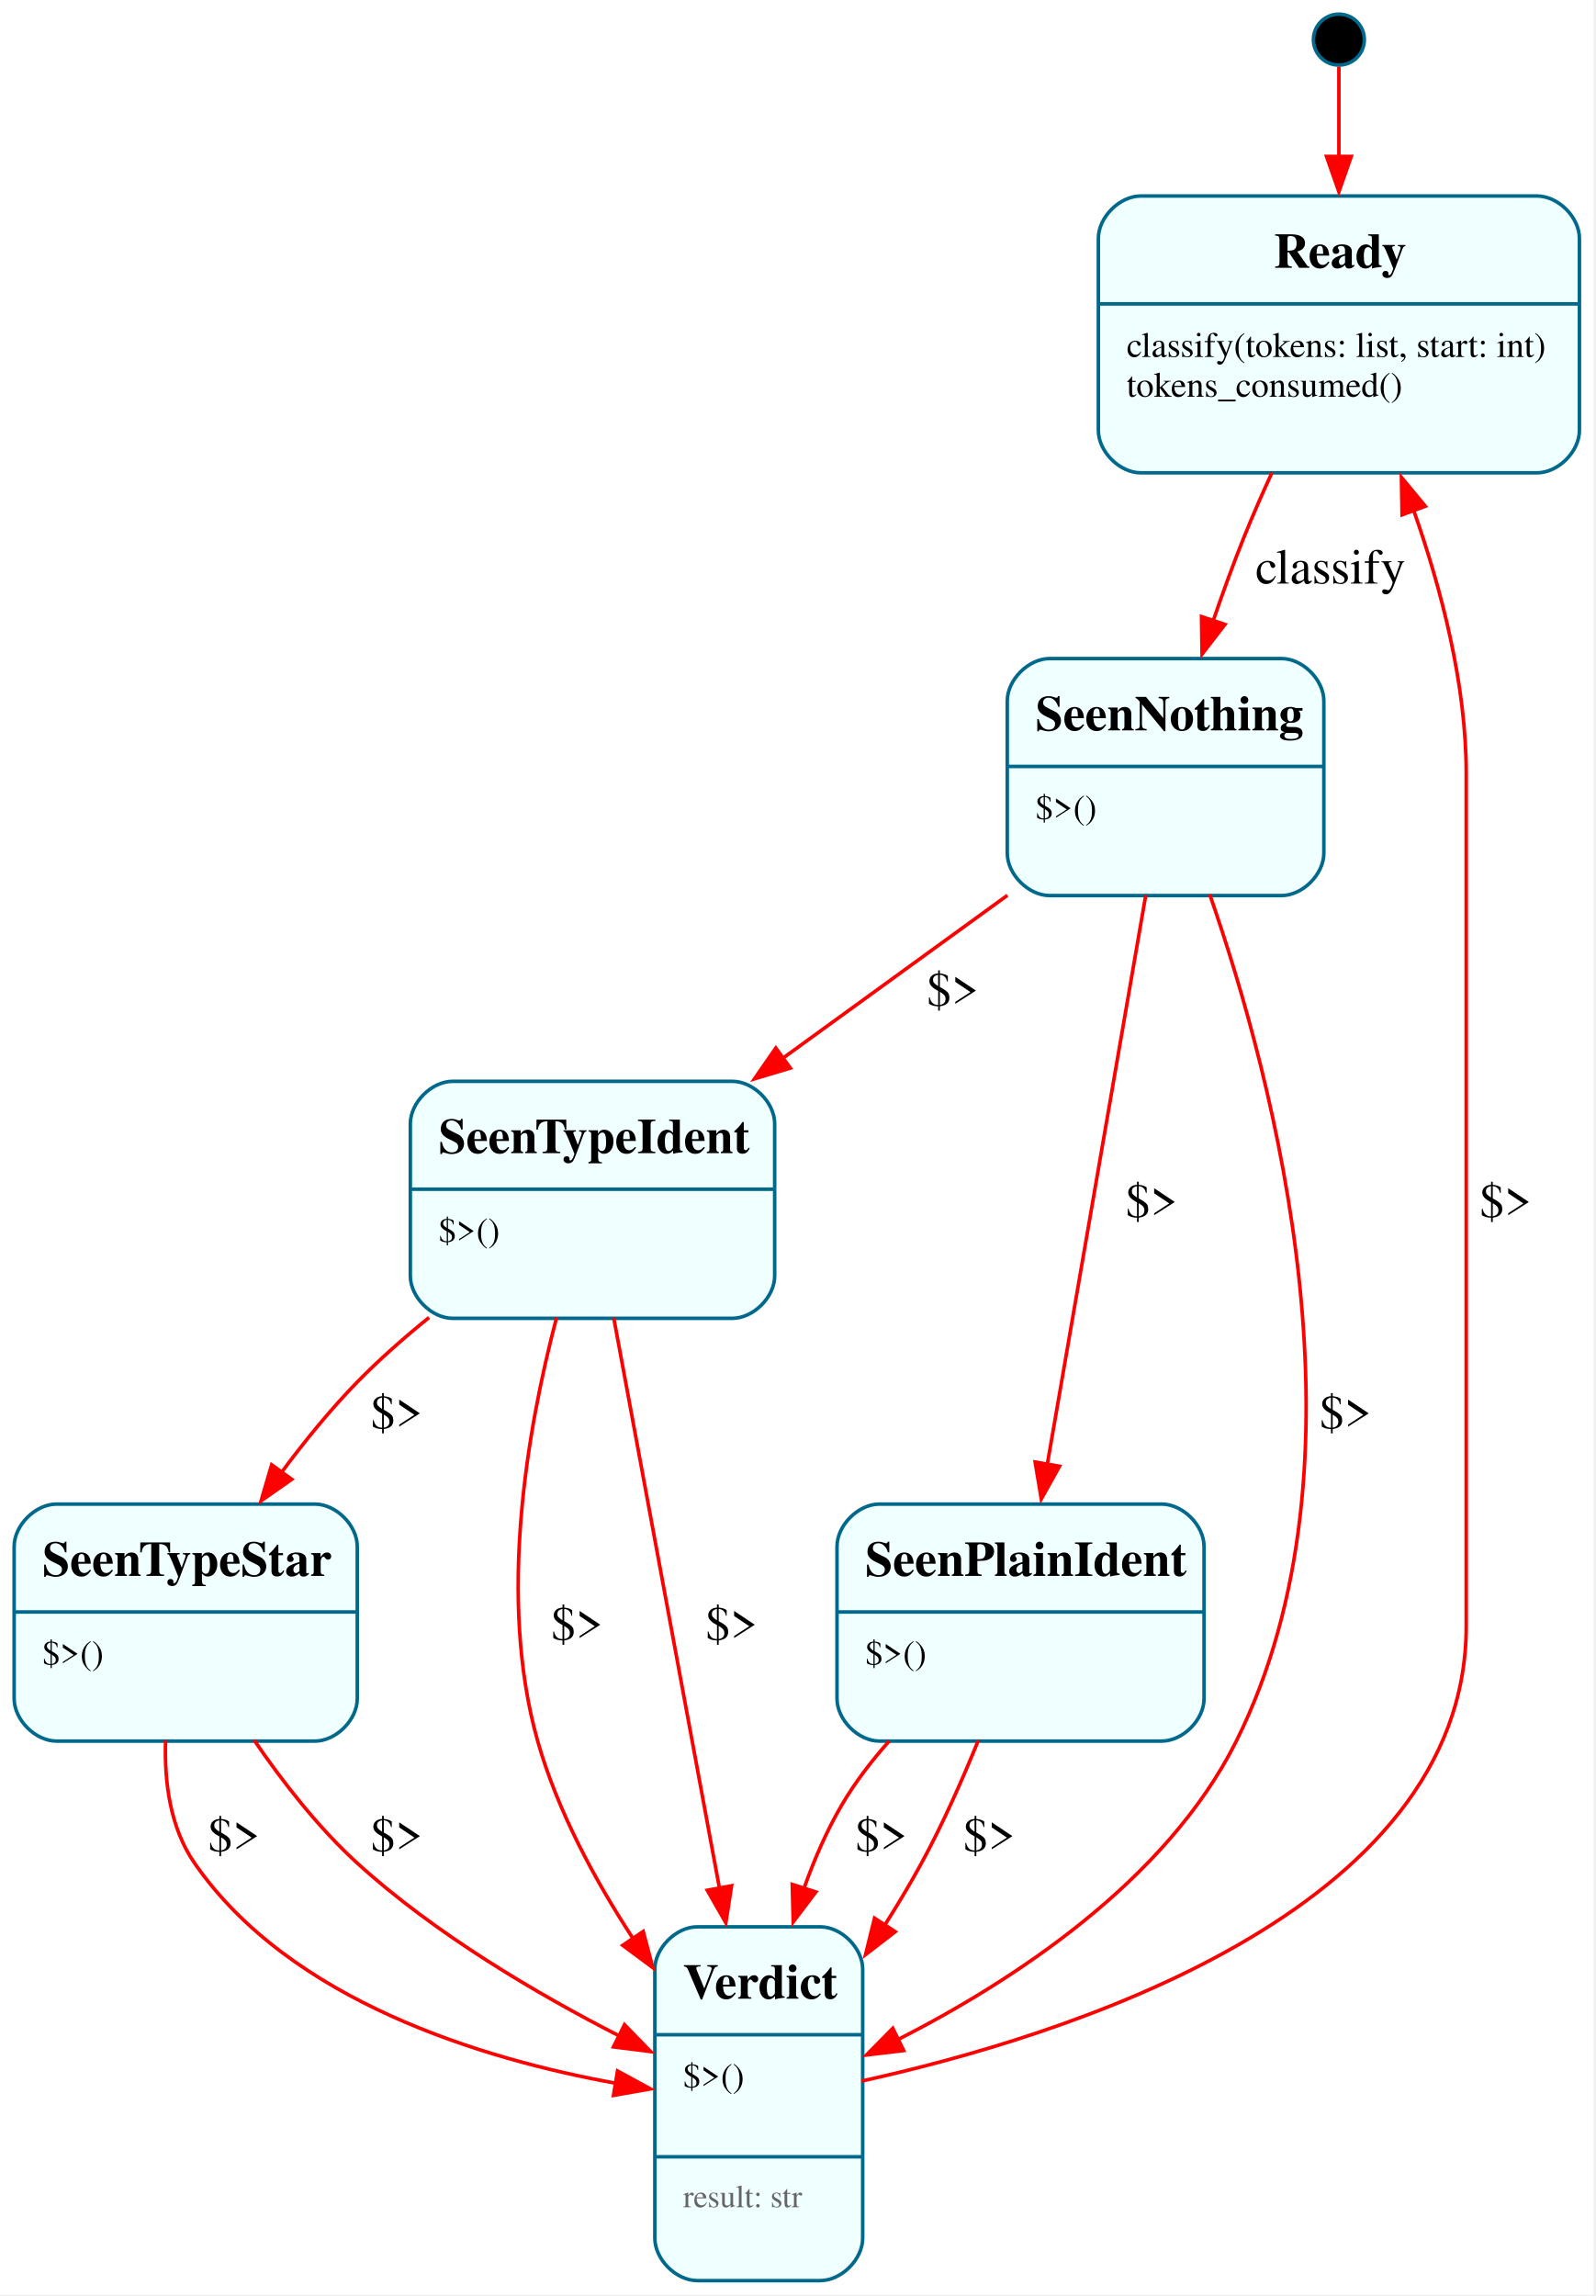
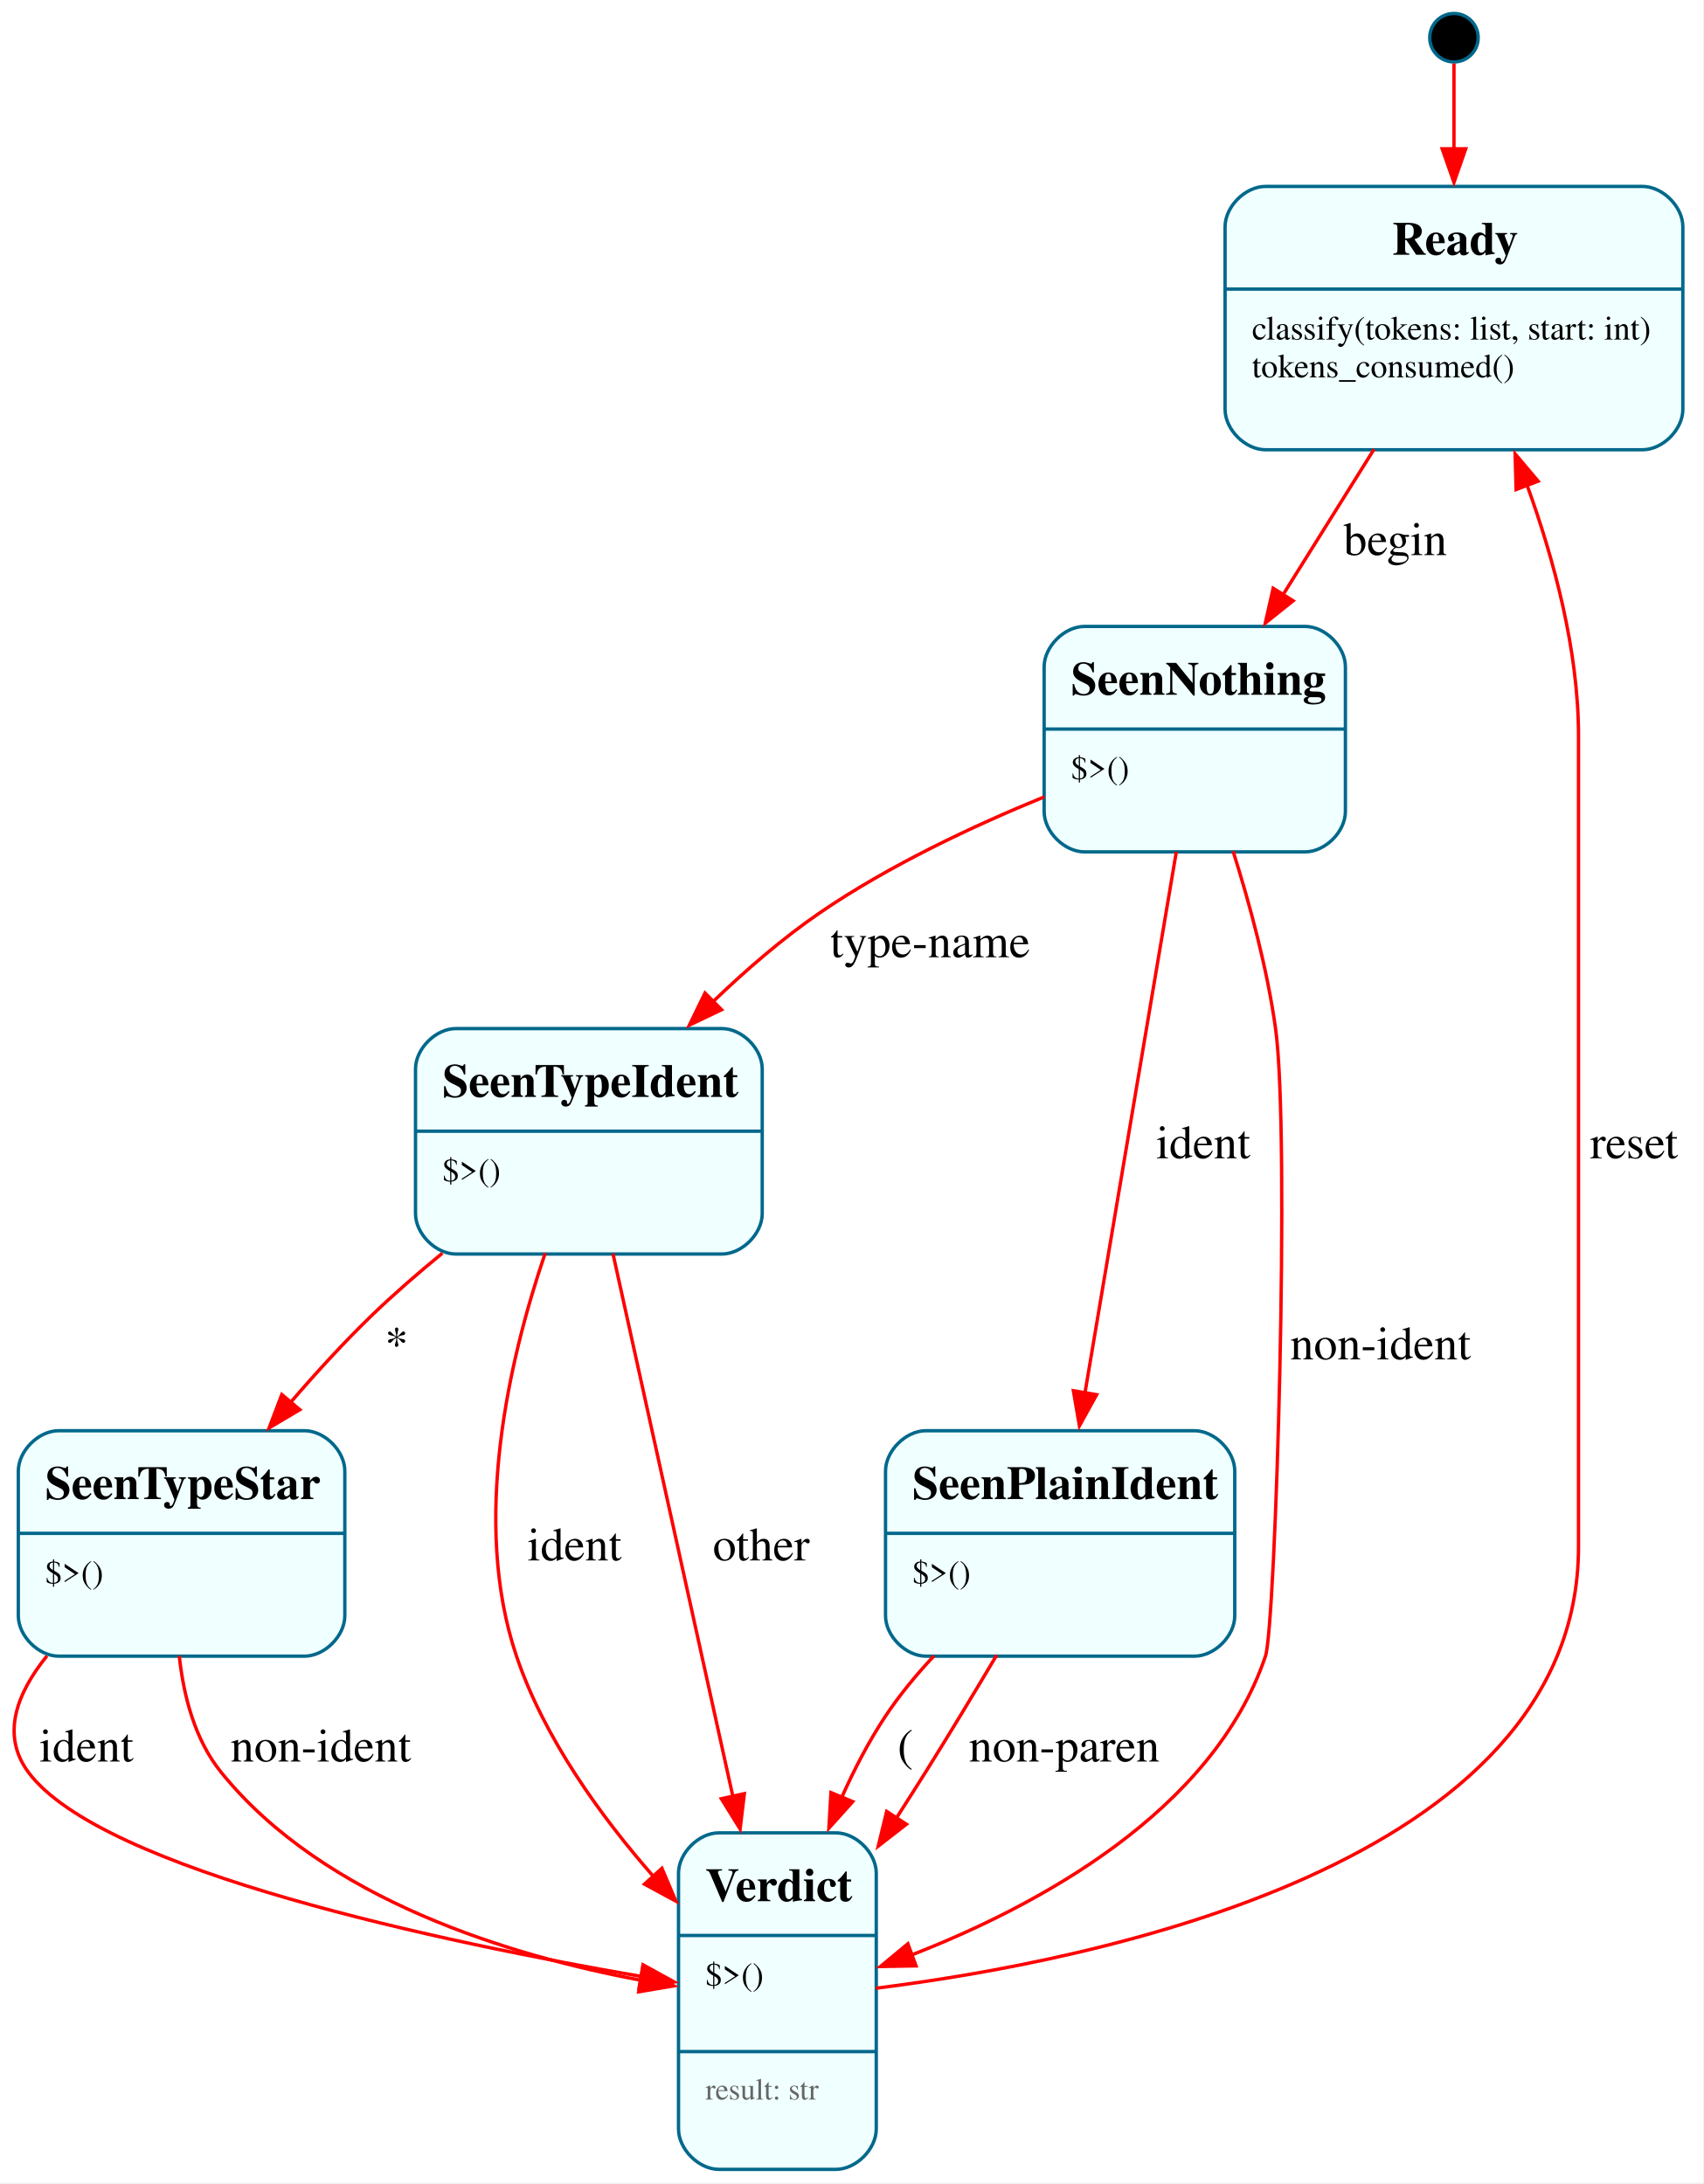
- <svg xmlns="http://www.w3.org/2000/svg" width="451pt" height="649pt" viewBox="0.00 0.00 451.00 649.00">
+ <svg xmlns="http://www.w3.org/2000/svg" width="506pt" height="649pt" viewBox="0.00 0.00 506.00 649.00">
  <g id="graph0" class="graph" transform="scale(1 1) rotate(0) translate(4 644.65)">
-     <polygon fill="white" stroke="none" points="-4,4 -4,-644.65 446.5,-644.65 446.5,4 -4,4" />
+     <polygon fill="white" stroke="none" points="-4,4 -4,-644.65 501.94,-644.65 501.94,4 -4,4" />
    <g id="node1" class="node">
-       <ellipse fill="black" stroke="#00688b" cx="374.5" cy="-633.45" rx="7.2" ry="7.2" />
+       <ellipse fill="black" stroke="#00688b" cx="427.94" cy="-633.45" rx="7.2" ry="7.2" />
    </g>
    <g id="node2" class="node">
-       <path fill="azure" stroke="none" d="M430.5,-589.25C430.5,-589.25 318.5,-589.25 318.5,-589.25 312.5,-589.25 306.5,-583.25 306.5,-577.25 306.5,-577.25 306.5,-523 306.5,-523 306.5,-517 312.5,-511 318.5,-511 318.5,-511 430.5,-511 430.5,-511 436.5,-511 442.5,-517 442.5,-523 442.5,-523 442.5,-577.25 442.5,-577.25 442.5,-583.25 436.5,-589.25 430.5,-589.25" />
-       <text xml:space="preserve" text-anchor="start" x="356.12" y="-568.95" font-family="Times,serif" font-weight="bold" font-size="14.00">Ready</text>
-       <text xml:space="preserve" text-anchor="start" x="314.5" y="-543.75" font-family="Times,serif" font-size="10.00">classify(tokens: list, start: int)</text>
-       <text xml:space="preserve" text-anchor="start" x="314.5" y="-532.5" font-family="Times,serif" font-size="10.00">tokens_consumed()</text>
-       <text xml:space="preserve" text-anchor="start" x="361" y="-521.25" font-family="Times,serif" font-size="10.00">            </text>
-       <polygon fill="#00688b" stroke="#00688b" points="306.5,-558.75 306.5,-558.75 442.5,-558.75 442.5,-558.75 306.5,-558.75" />
-       <path fill="none" stroke="#00688b" d="M318.5,-511C318.5,-511 430.5,-511 430.5,-511 436.5,-511 442.5,-517 442.5,-523 442.5,-523 442.5,-577.25 442.5,-577.25 442.5,-583.25 436.5,-589.25 430.5,-589.25 430.5,-589.25 318.5,-589.25 318.5,-589.25 312.5,-589.25 306.5,-583.25 306.5,-577.25 306.5,-577.25 306.5,-523 306.5,-523 306.5,-517 312.5,-511 318.5,-511" />
+       <path fill="azure" stroke="none" d="M483.94,-589.25C483.94,-589.25 371.94,-589.25 371.94,-589.25 365.94,-589.25 359.94,-583.25 359.94,-577.25 359.94,-577.25 359.94,-523 359.94,-523 359.94,-517 365.94,-511 371.94,-511 371.94,-511 483.94,-511 483.94,-511 489.94,-511 495.94,-517 495.94,-523 495.94,-523 495.94,-577.25 495.94,-577.25 495.94,-583.25 489.94,-589.25 483.94,-589.25" />
+       <text xml:space="preserve" text-anchor="start" x="409.57" y="-568.95" font-family="Times,serif" font-weight="bold" font-size="14.00">Ready</text>
+       <text xml:space="preserve" text-anchor="start" x="367.94" y="-543.75" font-family="Times,serif" font-size="10.00">classify(tokens: list, start: int)</text>
+       <text xml:space="preserve" text-anchor="start" x="367.94" y="-532.5" font-family="Times,serif" font-size="10.00">tokens_consumed()</text>
+       <text xml:space="preserve" text-anchor="start" x="414.44" y="-521.25" font-family="Times,serif" font-size="10.00">            </text>
+       <polygon fill="#00688b" stroke="#00688b" points="359.94,-558.75 359.94,-558.75 495.94,-558.75 495.94,-558.75 359.94,-558.75" />
+       <path fill="none" stroke="#00688b" d="M371.94,-511C371.94,-511 483.94,-511 483.94,-511 489.94,-511 495.94,-517 495.94,-523 495.94,-523 495.94,-577.25 495.94,-577.25 495.94,-583.25 489.94,-589.25 483.94,-589.25 483.94,-589.25 371.94,-589.25 371.94,-589.25 365.94,-589.25 359.94,-583.25 359.94,-577.25 359.94,-577.25 359.94,-523 359.94,-523 359.94,-517 365.94,-511 371.94,-511" />
    </g>
    <g id="edge1" class="edge">
-       <path fill="none" stroke="red" d="M374.5,-625.79C374.5,-619.78 374.5,-610.32 374.5,-600.13" />
-       <polygon fill="red" stroke="red" points="378,-600.44 374.5,-590.44 371,-600.44 378,-600.44" />
+       <path fill="none" stroke="red" d="M427.94,-625.79C427.94,-619.78 427.94,-610.32 427.94,-600.13" />
+       <polygon fill="red" stroke="red" points="431.44,-600.44 427.94,-590.44 424.44,-600.44 431.44,-600.44" />
    </g>
    <g id="node3" class="node">
-       <path fill="azure" stroke="none" d="M358.25,-458.5C358.25,-458.5 292.75,-458.5 292.75,-458.5 286.75,-458.5 280.75,-452.5 280.75,-446.5 280.75,-446.5 280.75,-403.5 280.75,-403.5 280.75,-397.5 286.75,-391.5 292.75,-391.5 292.75,-391.5 358.25,-391.5 358.25,-391.5 364.25,-391.5 370.25,-397.5 370.25,-403.5 370.25,-403.5 370.25,-446.5 370.25,-446.5 370.25,-452.5 364.25,-458.5 358.25,-458.5" />
-       <text xml:space="preserve" text-anchor="start" x="288.75" y="-438.2" font-family="Times,serif" font-weight="bold" font-size="14.00">SeenNothing</text>
-       <text xml:space="preserve" text-anchor="start" x="288.75" y="-413" font-family="Times,serif" font-size="10.00">$&gt;()</text>
-       <text xml:space="preserve" text-anchor="start" x="288.75" y="-401.75" font-family="Times,serif" font-size="10.00">            </text>
-       <polygon fill="#00688b" stroke="#00688b" points="280.75,-428 280.75,-428 370.25,-428 370.25,-428 280.75,-428" />
-       <path fill="none" stroke="#00688b" d="M292.75,-391.5C292.75,-391.5 358.25,-391.5 358.25,-391.5 364.25,-391.5 370.25,-397.5 370.25,-403.5 370.25,-403.5 370.25,-446.5 370.25,-446.5 370.25,-452.5 364.25,-458.5 358.25,-458.5 358.25,-458.5 292.75,-458.5 292.75,-458.5 286.75,-458.5 280.75,-452.5 280.75,-446.5 280.75,-446.5 280.75,-403.5 280.75,-403.5 280.75,-397.5 286.75,-391.5 292.75,-391.5" />
+       <path fill="azure" stroke="none" d="M383.69,-458.5C383.69,-458.5 318.19,-458.5 318.19,-458.5 312.19,-458.5 306.19,-452.5 306.19,-446.5 306.19,-446.5 306.19,-403.5 306.19,-403.5 306.19,-397.5 312.19,-391.5 318.19,-391.5 318.19,-391.5 383.69,-391.5 383.69,-391.5 389.69,-391.5 395.69,-397.5 395.69,-403.5 395.69,-403.5 395.69,-446.5 395.69,-446.5 395.69,-452.5 389.69,-458.5 383.69,-458.5" />
+       <text xml:space="preserve" text-anchor="start" x="314.19" y="-438.2" font-family="Times,serif" font-weight="bold" font-size="14.00">SeenNothing</text>
+       <text xml:space="preserve" text-anchor="start" x="314.19" y="-413" font-family="Times,serif" font-size="10.00">$&gt;()</text>
+       <text xml:space="preserve" text-anchor="start" x="314.19" y="-401.75" font-family="Times,serif" font-size="10.00">            </text>
+       <polygon fill="#00688b" stroke="#00688b" points="306.19,-428 306.19,-428 395.69,-428 395.69,-428 306.19,-428" />
+       <path fill="none" stroke="#00688b" d="M318.19,-391.5C318.19,-391.5 383.69,-391.5 383.69,-391.5 389.69,-391.5 395.69,-397.5 395.69,-403.5 395.69,-403.5 395.69,-446.5 395.69,-446.5 395.69,-452.5 389.69,-458.5 383.69,-458.5 383.69,-458.5 318.19,-458.5 318.19,-458.5 312.19,-458.5 306.19,-452.5 306.19,-446.5 306.19,-446.5 306.19,-403.5 306.19,-403.5 306.19,-397.5 312.19,-391.5 318.19,-391.5" />
    </g>
    <g id="edge2" class="edge">
-       <path fill="none" stroke="red" d="M355.58,-511.06C352.83,-505.07 350.13,-498.91 347.75,-493 344.67,-485.34 341.66,-477.07 338.92,-469.04" />
-       <polygon fill="red" stroke="red" points="342.3,-468.14 335.82,-459.76 335.66,-470.36 342.3,-468.14" />
-       <text xml:space="preserve" text-anchor="middle" x="372.12" y="-479.7" font-family="Times,serif" font-size="14.00"> classify </text>
+       <path fill="none" stroke="red" d="M404.21,-511.18C395.59,-497.4 385.81,-481.76 377.01,-467.68" />
+       <polygon fill="red" stroke="red" points="380.16,-466.12 371.89,-459.5 374.23,-469.84 380.16,-466.12" />
+       <text xml:space="preserve" text-anchor="middle" x="410.5" y="-479.7" font-family="Times,serif" font-size="14.00"> begin </text>
    </g>
    <g id="node4" class="node">
-       <path fill="azure" stroke="none" d="M203,-339C203,-339 124,-339 124,-339 118,-339 112,-333 112,-327 112,-327 112,-284 112,-284 112,-278 118,-272 124,-272 124,-272 203,-272 203,-272 209,-272 215,-278 215,-284 215,-284 215,-327 215,-327 215,-333 209,-339 203,-339" />
-       <text xml:space="preserve" text-anchor="start" x="120" y="-318.7" font-family="Times,serif" font-weight="bold" font-size="14.00">SeenTypeIdent</text>
-       <text xml:space="preserve" text-anchor="start" x="120" y="-293.5" font-family="Times,serif" font-size="10.00">$&gt;()</text>
-       <text xml:space="preserve" text-anchor="start" x="120" y="-282.25" font-family="Times,serif" font-size="10.00">            </text>
-       <polygon fill="#00688b" stroke="#00688b" points="112,-308.5 112,-308.5 215,-308.5 215,-308.5 112,-308.5" />
-       <path fill="none" stroke="#00688b" d="M124,-272C124,-272 203,-272 203,-272 209,-272 215,-278 215,-284 215,-284 215,-327 215,-327 215,-333 209,-339 203,-339 203,-339 124,-339 124,-339 118,-339 112,-333 112,-327 112,-327 112,-284 112,-284 112,-278 118,-272 124,-272" />
+       <path fill="azure" stroke="none" d="M210.44,-339C210.44,-339 131.44,-339 131.44,-339 125.44,-339 119.44,-333 119.44,-327 119.44,-327 119.44,-284 119.44,-284 119.44,-278 125.44,-272 131.44,-272 131.44,-272 210.44,-272 210.44,-272 216.44,-272 222.44,-278 222.44,-284 222.44,-284 222.44,-327 222.44,-327 222.44,-333 216.44,-339 210.44,-339" />
+       <text xml:space="preserve" text-anchor="start" x="127.44" y="-318.7" font-family="Times,serif" font-weight="bold" font-size="14.00">SeenTypeIdent</text>
+       <text xml:space="preserve" text-anchor="start" x="127.44" y="-293.5" font-family="Times,serif" font-size="10.00">$&gt;()</text>
+       <text xml:space="preserve" text-anchor="start" x="127.44" y="-282.25" font-family="Times,serif" font-size="10.00">            </text>
+       <polygon fill="#00688b" stroke="#00688b" points="119.44,-308.5 119.44,-308.5 222.44,-308.5 222.44,-308.5 119.44,-308.5" />
+       <path fill="none" stroke="#00688b" d="M131.44,-272C131.44,-272 210.44,-272 210.44,-272 216.44,-272 222.44,-278 222.44,-284 222.44,-284 222.44,-327 222.44,-327 222.44,-333 216.44,-339 210.44,-339 210.44,-339 131.44,-339 131.44,-339 125.44,-339 119.44,-333 119.44,-327 119.44,-327 119.44,-284 119.44,-284 119.44,-278 125.44,-272 131.44,-272" />
    </g>
    <g id="edge3" class="edge">
-       <path fill="none" stroke="red" d="M280.8,-391.58C261.15,-377.33 237.9,-360.46 217.3,-345.52" />
-       <polygon fill="red" stroke="red" points="219.43,-342.74 209.28,-339.7 215.32,-348.41 219.43,-342.74" />
-       <text xml:space="preserve" text-anchor="middle" x="265.45" y="-360.2" font-family="Times,serif" font-size="14.00"> $&gt; </text>
+       <path fill="none" stroke="red" d="M306.29,-407.88C285.18,-399.25 260.18,-387.5 239.69,-373.5 228.51,-365.86 217.5,-356.32 207.68,-346.86" />
+       <polygon fill="red" stroke="red" points="210.37,-344.6 200.81,-340.04 205.44,-349.57 210.37,-344.6" />
+       <text xml:space="preserve" text-anchor="middle" x="272.32" y="-360.2" font-family="Times,serif" font-size="14.00"> type-name </text>
    </g>
    <g id="node6" class="node">
-       <path fill="azure" stroke="none" d="M324.38,-219.5C324.38,-219.5 244.62,-219.5 244.62,-219.5 238.62,-219.5 232.62,-213.5 232.62,-207.5 232.62,-207.5 232.62,-164.5 232.62,-164.5 232.62,-158.5 238.62,-152.5 244.62,-152.5 244.62,-152.5 324.38,-152.5 324.38,-152.5 330.38,-152.5 336.38,-158.5 336.38,-164.5 336.38,-164.5 336.38,-207.5 336.38,-207.5 336.38,-213.5 330.38,-219.5 324.38,-219.5" />
-       <text xml:space="preserve" text-anchor="start" x="240.62" y="-199.2" font-family="Times,serif" font-weight="bold" font-size="14.00">SeenPlainIdent</text>
-       <text xml:space="preserve" text-anchor="start" x="240.62" y="-174" font-family="Times,serif" font-size="10.00">$&gt;()</text>
-       <text xml:space="preserve" text-anchor="start" x="240.62" y="-162.75" font-family="Times,serif" font-size="10.00">            </text>
-       <polygon fill="#00688b" stroke="#00688b" points="232.62,-189 232.62,-189 336.38,-189 336.38,-189 232.62,-189" />
-       <path fill="none" stroke="#00688b" d="M244.62,-152.5C244.62,-152.5 324.38,-152.5 324.38,-152.5 330.38,-152.5 336.38,-158.5 336.38,-164.5 336.38,-164.5 336.38,-207.5 336.38,-207.5 336.38,-213.5 330.38,-219.5 324.38,-219.5 324.38,-219.5 244.62,-219.5 244.62,-219.5 238.62,-219.5 232.62,-213.5 232.62,-207.5 232.62,-207.5 232.62,-164.5 232.62,-164.5 232.62,-158.5 238.62,-152.5 244.62,-152.5" />
+       <path fill="azure" stroke="none" d="M350.82,-219.5C350.82,-219.5 271.07,-219.5 271.07,-219.5 265.07,-219.5 259.07,-213.5 259.07,-207.5 259.07,-207.5 259.07,-164.5 259.07,-164.5 259.07,-158.5 265.07,-152.5 271.07,-152.5 271.07,-152.5 350.82,-152.5 350.82,-152.5 356.82,-152.5 362.82,-158.5 362.82,-164.5 362.82,-164.5 362.82,-207.5 362.82,-207.5 362.82,-213.5 356.82,-219.5 350.82,-219.5" />
+       <text xml:space="preserve" text-anchor="start" x="267.07" y="-199.2" font-family="Times,serif" font-weight="bold" font-size="14.00">SeenPlainIdent</text>
+       <text xml:space="preserve" text-anchor="start" x="267.07" y="-174" font-family="Times,serif" font-size="10.00">$&gt;()</text>
+       <text xml:space="preserve" text-anchor="start" x="267.07" y="-162.75" font-family="Times,serif" font-size="10.00">            </text>
+       <polygon fill="#00688b" stroke="#00688b" points="259.07,-189 259.07,-189 362.82,-189 362.82,-189 259.07,-189" />
+       <path fill="none" stroke="#00688b" d="M271.07,-152.5C271.07,-152.5 350.82,-152.5 350.82,-152.5 356.82,-152.5 362.82,-158.5 362.82,-164.5 362.82,-164.5 362.82,-207.5 362.82,-207.5 362.82,-213.5 356.82,-219.5 350.82,-219.5 350.82,-219.5 271.07,-219.5 271.07,-219.5 265.07,-219.5 259.07,-213.5 259.07,-207.5 259.07,-207.5 259.07,-164.5 259.07,-164.5 259.07,-158.5 265.07,-152.5 271.07,-152.5" />
    </g>
    <g id="edge4" class="edge">
-       <path fill="none" stroke="red" d="M319.89,-391.54C312.67,-349.82 300.11,-277.22 292.06,-230.68" />
-       <polygon fill="red" stroke="red" points="295.52,-230.19 290.37,-220.94 288.63,-231.39 295.52,-230.19" />
-       <text xml:space="preserve" text-anchor="middle" x="321.66" y="-300.45" font-family="Times,serif" font-size="14.00"> $&gt; </text>
+       <path fill="none" stroke="red" d="M345.46,-391.54C338.42,-349.82 326.17,-277.22 318.31,-230.68" />
+       <polygon fill="red" stroke="red" points="321.79,-230.21 316.67,-220.94 314.88,-231.38 321.79,-230.21" />
+       <text xml:space="preserve" text-anchor="middle" x="353.47" y="-300.45" font-family="Times,serif" font-size="14.00"> ident </text>
    </g>
    <g id="node7" class="node">
-       <path fill="azure" stroke="none" d="M227.88,-100C227.88,-100 193.12,-100 193.12,-100 187.12,-100 181.12,-94 181.12,-88 181.12,-88 181.12,-12 181.12,-12 181.12,-6 187.12,0 193.12,0 193.12,0 227.88,0 227.88,0 233.88,0 239.88,-6 239.88,-12 239.88,-12 239.88,-88 239.88,-88 239.88,-94 233.88,-100 227.88,-100" />
-       <text xml:space="preserve" text-anchor="start" x="189.12" y="-79.7" font-family="Times,serif" font-weight="bold" font-size="14.00">Verdict</text>
-       <text xml:space="preserve" text-anchor="start" x="189.12" y="-54.5" font-family="Times,serif" font-size="10.00">$&gt;()</text>
-       <text xml:space="preserve" text-anchor="start" x="189.12" y="-43.25" font-family="Times,serif" font-size="10.00">            </text>
-       <text xml:space="preserve" text-anchor="start" x="189.12" y="-20.75" font-family="Times,serif" font-size="9.00" fill="#666666">result: str</text>
-       <text xml:space="preserve" text-anchor="start" x="192.12" y="-10.25" font-family="Times,serif" font-size="9.00" fill="#666666">            </text>
-       <polygon fill="#00688b" stroke="#00688b" points="181.12,-69.5 181.12,-69.5 239.88,-69.5 239.88,-69.5 181.12,-69.5" />
-       <polygon fill="#00688b" stroke="#00688b" points="181.12,-35 181.12,-35 239.88,-35 239.88,-35 181.12,-35" />
-       <path fill="none" stroke="#00688b" d="M193.12,0C193.12,0 227.88,0 227.88,0 233.88,0 239.88,-6 239.88,-12 239.88,-12 239.88,-88 239.88,-88 239.88,-94 233.88,-100 227.88,-100 227.88,-100 193.12,-100 193.12,-100 187.12,-100 181.12,-94 181.12,-88 181.12,-88 181.12,-12 181.12,-12 181.12,-6 187.12,0 193.12,0" />
+       <path fill="azure" stroke="none" d="M244.32,-100C244.32,-100 209.57,-100 209.57,-100 203.57,-100 197.57,-94 197.57,-88 197.57,-88 197.57,-12 197.57,-12 197.57,-6 203.57,0 209.57,0 209.57,0 244.32,0 244.32,0 250.32,0 256.32,-6 256.32,-12 256.32,-12 256.32,-88 256.32,-88 256.32,-94 250.32,-100 244.32,-100" />
+       <text xml:space="preserve" text-anchor="start" x="205.57" y="-79.7" font-family="Times,serif" font-weight="bold" font-size="14.00">Verdict</text>
+       <text xml:space="preserve" text-anchor="start" x="205.57" y="-54.5" font-family="Times,serif" font-size="10.00">$&gt;()</text>
+       <text xml:space="preserve" text-anchor="start" x="205.57" y="-43.25" font-family="Times,serif" font-size="10.00">            </text>
+       <text xml:space="preserve" text-anchor="start" x="205.57" y="-20.75" font-family="Times,serif" font-size="9.00" fill="#666666">result: str</text>
+       <text xml:space="preserve" text-anchor="start" x="208.57" y="-10.25" font-family="Times,serif" font-size="9.00" fill="#666666">            </text>
+       <polygon fill="#00688b" stroke="#00688b" points="197.57,-69.5 197.57,-69.5 256.32,-69.5 256.32,-69.5 197.57,-69.5" />
+       <polygon fill="#00688b" stroke="#00688b" points="197.57,-35 197.57,-35 256.32,-35 256.32,-35 197.57,-35" />
+       <path fill="none" stroke="#00688b" d="M209.57,0C209.57,0 244.32,0 244.32,0 250.32,0 256.32,-6 256.32,-12 256.32,-12 256.32,-88 256.32,-88 256.32,-94 250.32,-100 244.32,-100 244.32,-100 209.57,-100 209.57,-100 203.57,-100 197.57,-94 197.57,-88 197.57,-88 197.57,-12 197.57,-12 197.57,-6 203.57,0 209.57,0" />
    </g>
    <g id="edge5" class="edge">
-       <path fill="none" stroke="red" d="M337.98,-391.84C356.42,-338.84 384.77,-231.15 345.5,-152.5 325.64,-112.73 281.97,-84.47 249.64,-68.03" />
-       <polygon fill="red" stroke="red" points="251.47,-65.03 240.95,-63.78 248.39,-71.32 251.47,-65.03" />
-       <text xml:space="preserve" text-anchor="middle" x="376.49" y="-240.7" font-family="Times,serif" font-size="14.00"> $&gt; </text>
+       <path fill="none" stroke="red" d="M362.31,-391.75C367.26,-376.05 372.48,-356.77 374.94,-339 379.3,-307.54 374.97,-161.44 371.94,-152.5 356.26,-106.14 303.96,-78.17 266.68,-63.66" />
+       <polygon fill="red" stroke="red" points="268.14,-60.47 257.55,-60.28 265.71,-67.04 268.14,-60.47" />
+       <text xml:space="preserve" text-anchor="middle" x="406.13" y="-240.7" font-family="Times,serif" font-size="14.00"> non-ident </text>
    </g>
    <g id="node5" class="node">
-       <path fill="azure" stroke="none" d="M85,-219.5C85,-219.5 12,-219.5 12,-219.5 6,-219.5 0,-213.5 0,-207.5 0,-207.5 0,-164.5 0,-164.5 0,-158.5 6,-152.5 12,-152.5 12,-152.5 85,-152.5 85,-152.5 91,-152.5 97,-158.5 97,-164.5 97,-164.5 97,-207.5 97,-207.5 97,-213.5 91,-219.5 85,-219.5" />
-       <text xml:space="preserve" text-anchor="start" x="8" y="-199.2" font-family="Times,serif" font-weight="bold" font-size="14.00">SeenTypeStar</text>
-       <text xml:space="preserve" text-anchor="start" x="8" y="-174" font-family="Times,serif" font-size="10.00">$&gt;()</text>
-       <text xml:space="preserve" text-anchor="start" x="8" y="-162.75" font-family="Times,serif" font-size="10.00">            </text>
-       <polygon fill="#00688b" stroke="#00688b" points="0,-189 0,-189 97,-189 97,-189 0,-189" />
-       <path fill="none" stroke="#00688b" d="M12,-152.5C12,-152.5 85,-152.5 85,-152.5 91,-152.5 97,-158.5 97,-164.5 97,-164.5 97,-207.5 97,-207.5 97,-213.5 91,-219.5 85,-219.5 85,-219.5 12,-219.5 12,-219.5 6,-219.5 0,-213.5 0,-207.5 0,-207.5 0,-164.5 0,-164.5 0,-158.5 6,-152.5 12,-152.5" />
+       <path fill="azure" stroke="none" d="M86.44,-219.5C86.44,-219.5 13.44,-219.5 13.44,-219.5 7.44,-219.5 1.44,-213.5 1.44,-207.5 1.44,-207.5 1.44,-164.5 1.44,-164.5 1.44,-158.5 7.44,-152.5 13.44,-152.5 13.44,-152.5 86.44,-152.5 86.44,-152.5 92.44,-152.5 98.44,-158.5 98.44,-164.5 98.44,-164.5 98.44,-207.5 98.44,-207.5 98.44,-213.5 92.44,-219.5 86.44,-219.5" />
+       <text xml:space="preserve" text-anchor="start" x="9.44" y="-199.2" font-family="Times,serif" font-weight="bold" font-size="14.00">SeenTypeStar</text>
+       <text xml:space="preserve" text-anchor="start" x="9.44" y="-174" font-family="Times,serif" font-size="10.00">$&gt;()</text>
+       <text xml:space="preserve" text-anchor="start" x="9.44" y="-162.75" font-family="Times,serif" font-size="10.00">            </text>
+       <polygon fill="#00688b" stroke="#00688b" points="1.44,-189 1.44,-189 98.44,-189 98.44,-189 1.44,-189" />
+       <path fill="none" stroke="#00688b" d="M13.44,-152.5C13.44,-152.5 86.44,-152.5 86.44,-152.5 92.44,-152.5 98.44,-158.5 98.44,-164.5 98.44,-164.5 98.44,-207.5 98.44,-207.5 98.44,-213.5 92.44,-219.5 86.44,-219.5 86.44,-219.5 13.44,-219.5 13.44,-219.5 7.44,-219.5 1.44,-213.5 1.44,-207.5 1.44,-207.5 1.44,-164.5 1.44,-164.5 1.44,-158.5 7.44,-152.5 13.44,-152.5" />
    </g>
    <g id="edge6" class="edge">
-       <path fill="none" stroke="red" d="M117.29,-272.24C110.19,-266.5 103.18,-260.32 97,-254 89.4,-246.23 82.06,-237.19 75.48,-228.32" />
-       <polygon fill="red" stroke="red" points="78.48,-226.5 69.81,-220.42 72.8,-230.59 78.48,-226.5" />
-       <text xml:space="preserve" text-anchor="middle" x="108.25" y="-240.7" font-family="Times,serif" font-size="14.00"> $&gt; </text>
+       <path fill="none" stroke="red" d="M127.42,-272.25C120.29,-266.41 113.13,-260.2 106.69,-254 98.38,-245.99 90.02,-236.85 82.36,-227.95" />
+       <polygon fill="red" stroke="red" points="85.07,-225.74 75.95,-220.35 79.72,-230.25 85.07,-225.74" />
+       <text xml:space="preserve" text-anchor="middle" x="113.82" y="-240.7" font-family="Times,serif" font-size="14.00"> * </text>
    </g>
    <g id="edge7" class="edge">
-       <path fill="none" stroke="red" d="M153.33,-272.16C145.11,-240.97 136.62,-192.7 148,-152.5 153.56,-132.86 164.12,-113.28 174.99,-96.64" />
-       <polygon fill="red" stroke="red" points="177.83,-98.7 180.55,-88.46 172.04,-94.77 177.83,-98.7" />
-       <text xml:space="preserve" text-anchor="middle" x="159.25" y="-180.95" font-family="Times,serif" font-size="14.00"> $&gt; </text>
+       <path fill="none" stroke="red" d="M157.97,-272.27C147.3,-240.94 135.95,-192.39 149.44,-152.5 157.68,-128.13 174.37,-105.01 190.16,-87" />
+       <polygon fill="red" stroke="red" points="192.64,-89.47 196.78,-79.71 187.46,-84.76 192.64,-89.47" />
+       <text xml:space="preserve" text-anchor="middle" x="166.69" y="-180.95" font-family="Times,serif" font-size="14.00"> ident </text>
    </g>
    <g id="edge8" class="edge">
-       <path fill="none" stroke="red" d="M169.5,-272.14C177.02,-231.56 190.07,-161.2 199.42,-110.74" />
-       <polygon fill="red" stroke="red" points="202.82,-111.61 201.2,-101.14 195.94,-110.34 202.82,-111.61" />
-       <text xml:space="preserve" text-anchor="middle" x="202.92" y="-180.95" font-family="Times,serif" font-size="14.00"> $&gt; </text>
+       <path fill="none" stroke="red" d="M178.09,-272.14C187.06,-231.56 202.6,-161.2 213.74,-110.74" />
+       <polygon fill="red" stroke="red" points="217.13,-111.65 215.87,-101.13 210.29,-110.14 217.13,-111.65" />
+       <text xml:space="preserve" text-anchor="middle" x="222.13" y="-180.95" font-family="Times,serif" font-size="14.00"> other </text>
    </g>
    <g id="edge9" class="edge">
-       <path fill="none" stroke="red" d="M42.81,-152.72C42.41,-140.88 44.11,-127.96 51,-118 78.02,-78.94 132.52,-62.57 170.24,-55.76" />
-       <polygon fill="red" stroke="red" points="170.57,-59.26 179.87,-54.19 169.43,-52.35 170.57,-59.26" />
-       <text xml:space="preserve" text-anchor="middle" x="62.25" y="-121.2" font-family="Times,serif" font-size="14.00"> $&gt; </text>
+       <path fill="none" stroke="red" d="M9.95,-152.58C0.96,-141.47 -3.78,-129.06 4.44,-118 26.22,-88.69 128.46,-67.33 186.47,-57.33" />
+       <polygon fill="red" stroke="red" points="187.02,-60.79 196.3,-55.68 185.86,-53.89 187.02,-60.79" />
+       <text xml:space="preserve" text-anchor="middle" x="21.69" y="-121.2" font-family="Times,serif" font-size="14.00"> ident </text>
    </g>
    <g id="edge10" class="edge">
-       <path fill="none" stroke="red" d="M67.81,-152.82C75.88,-141 85.96,-128.06 97,-118 119.01,-97.96 147.95,-80.98 171.1,-69.14" />
-       <polygon fill="red" stroke="red" points="172.55,-72.33 179.93,-64.74 169.42,-66.06 172.55,-72.33" />
-       <text xml:space="preserve" text-anchor="middle" x="108.25" y="-121.2" font-family="Times,serif" font-size="14.00"> $&gt; </text>
+       <path fill="none" stroke="red" d="M49.25,-152.63C50.52,-140.65 53.9,-127.64 61.69,-118 92.46,-79.92 148.27,-63.32 186.45,-56.19" />
+       <polygon fill="red" stroke="red" points="186.92,-59.66 196.19,-54.53 185.74,-52.76 186.92,-59.66" />
+       <text xml:space="preserve" text-anchor="middle" x="91.32" y="-121.2" font-family="Times,serif" font-size="14.00"> non-ident </text>
    </g>
    <g id="edge11" class="edge">
-       <path fill="none" stroke="red" d="M247.38,-152.52C242.37,-146.9 237.7,-140.81 234,-134.5 229.71,-127.18 226.18,-119.04 223.26,-110.8" />
-       <polygon fill="red" stroke="red" points="226.64,-109.85 220.25,-101.4 219.97,-111.99 226.64,-109.85" />
-       <text xml:space="preserve" text-anchor="middle" x="245.25" y="-121.2" font-family="Times,serif" font-size="14.00"> $&gt; </text>
+       <path fill="none" stroke="red" d="M273.48,-152.61C268.16,-146.93 263.1,-140.8 258.94,-134.5 254.07,-127.12 249.79,-118.89 246.07,-110.55" />
+       <polygon fill="red" stroke="red" points="249.32,-109.27 242.24,-101.39 242.86,-111.97 249.32,-109.27" />
+       <text xml:space="preserve" text-anchor="middle" x="264.94" y="-121.2" font-family="Times,serif" font-size="14.00"> ( </text>
    </g>
    <g id="edge12" class="edge">
-       <path fill="none" stroke="red" d="M272.56,-152.68C268.01,-141.46 262.47,-128.96 256.5,-118 253.34,-112.21 249.81,-106.29 246.13,-100.5" />
-       <polygon fill="red" stroke="red" points="249.09,-98.62 240.69,-92.16 243.23,-102.45 249.09,-98.62" />
-       <text xml:space="preserve" text-anchor="middle" x="275.75" y="-121.2" font-family="Times,serif" font-size="14.00"> $&gt; </text>
+       <path fill="none" stroke="red" d="M292.09,-152.8C285.5,-141.71 277.99,-129.25 270.94,-118 268.13,-113.52 265.19,-108.89 262.21,-104.26" />
+       <polygon fill="red" stroke="red" points="265.28,-102.56 256.91,-96.07 259.41,-106.36 265.28,-102.56" />
+       <text xml:space="preserve" text-anchor="middle" x="312.17" y="-121.2" font-family="Times,serif" font-size="14.00"> non-paren </text>
    </g>
    <g id="edge13" class="edge">
-       <path fill="none" stroke="red" d="M239.58,-56.41C295.05,-68.59 410.5,-103.71 410.5,-185 410.5,-426 410.5,-426 410.5,-426 410.5,-451.26 403.43,-478.31 395.56,-500.61" />
-       <polygon fill="red" stroke="red" points="392.37,-499.13 392.18,-509.72 398.94,-501.56 392.37,-499.13" />
-       <text xml:space="preserve" text-anchor="middle" x="421.75" y="-300.45" font-family="Times,serif" font-size="14.00"> $&gt; </text>
+       <path fill="none" stroke="red" d="M256.13,-53.82C319.68,-61.72 464.94,-90.16 464.94,-185 464.94,-426 464.94,-426 464.94,-426 464.94,-451.32 457.68,-478.38 449.59,-500.66" />
+       <polygon fill="red" stroke="red" points="446.4,-499.18 446.11,-509.77 452.94,-501.67 446.4,-499.18" />
+       <text xml:space="preserve" text-anchor="middle" x="481.44" y="-300.45" font-family="Times,serif" font-size="14.00"> reset </text>
    </g>
  </g>
</svg>
